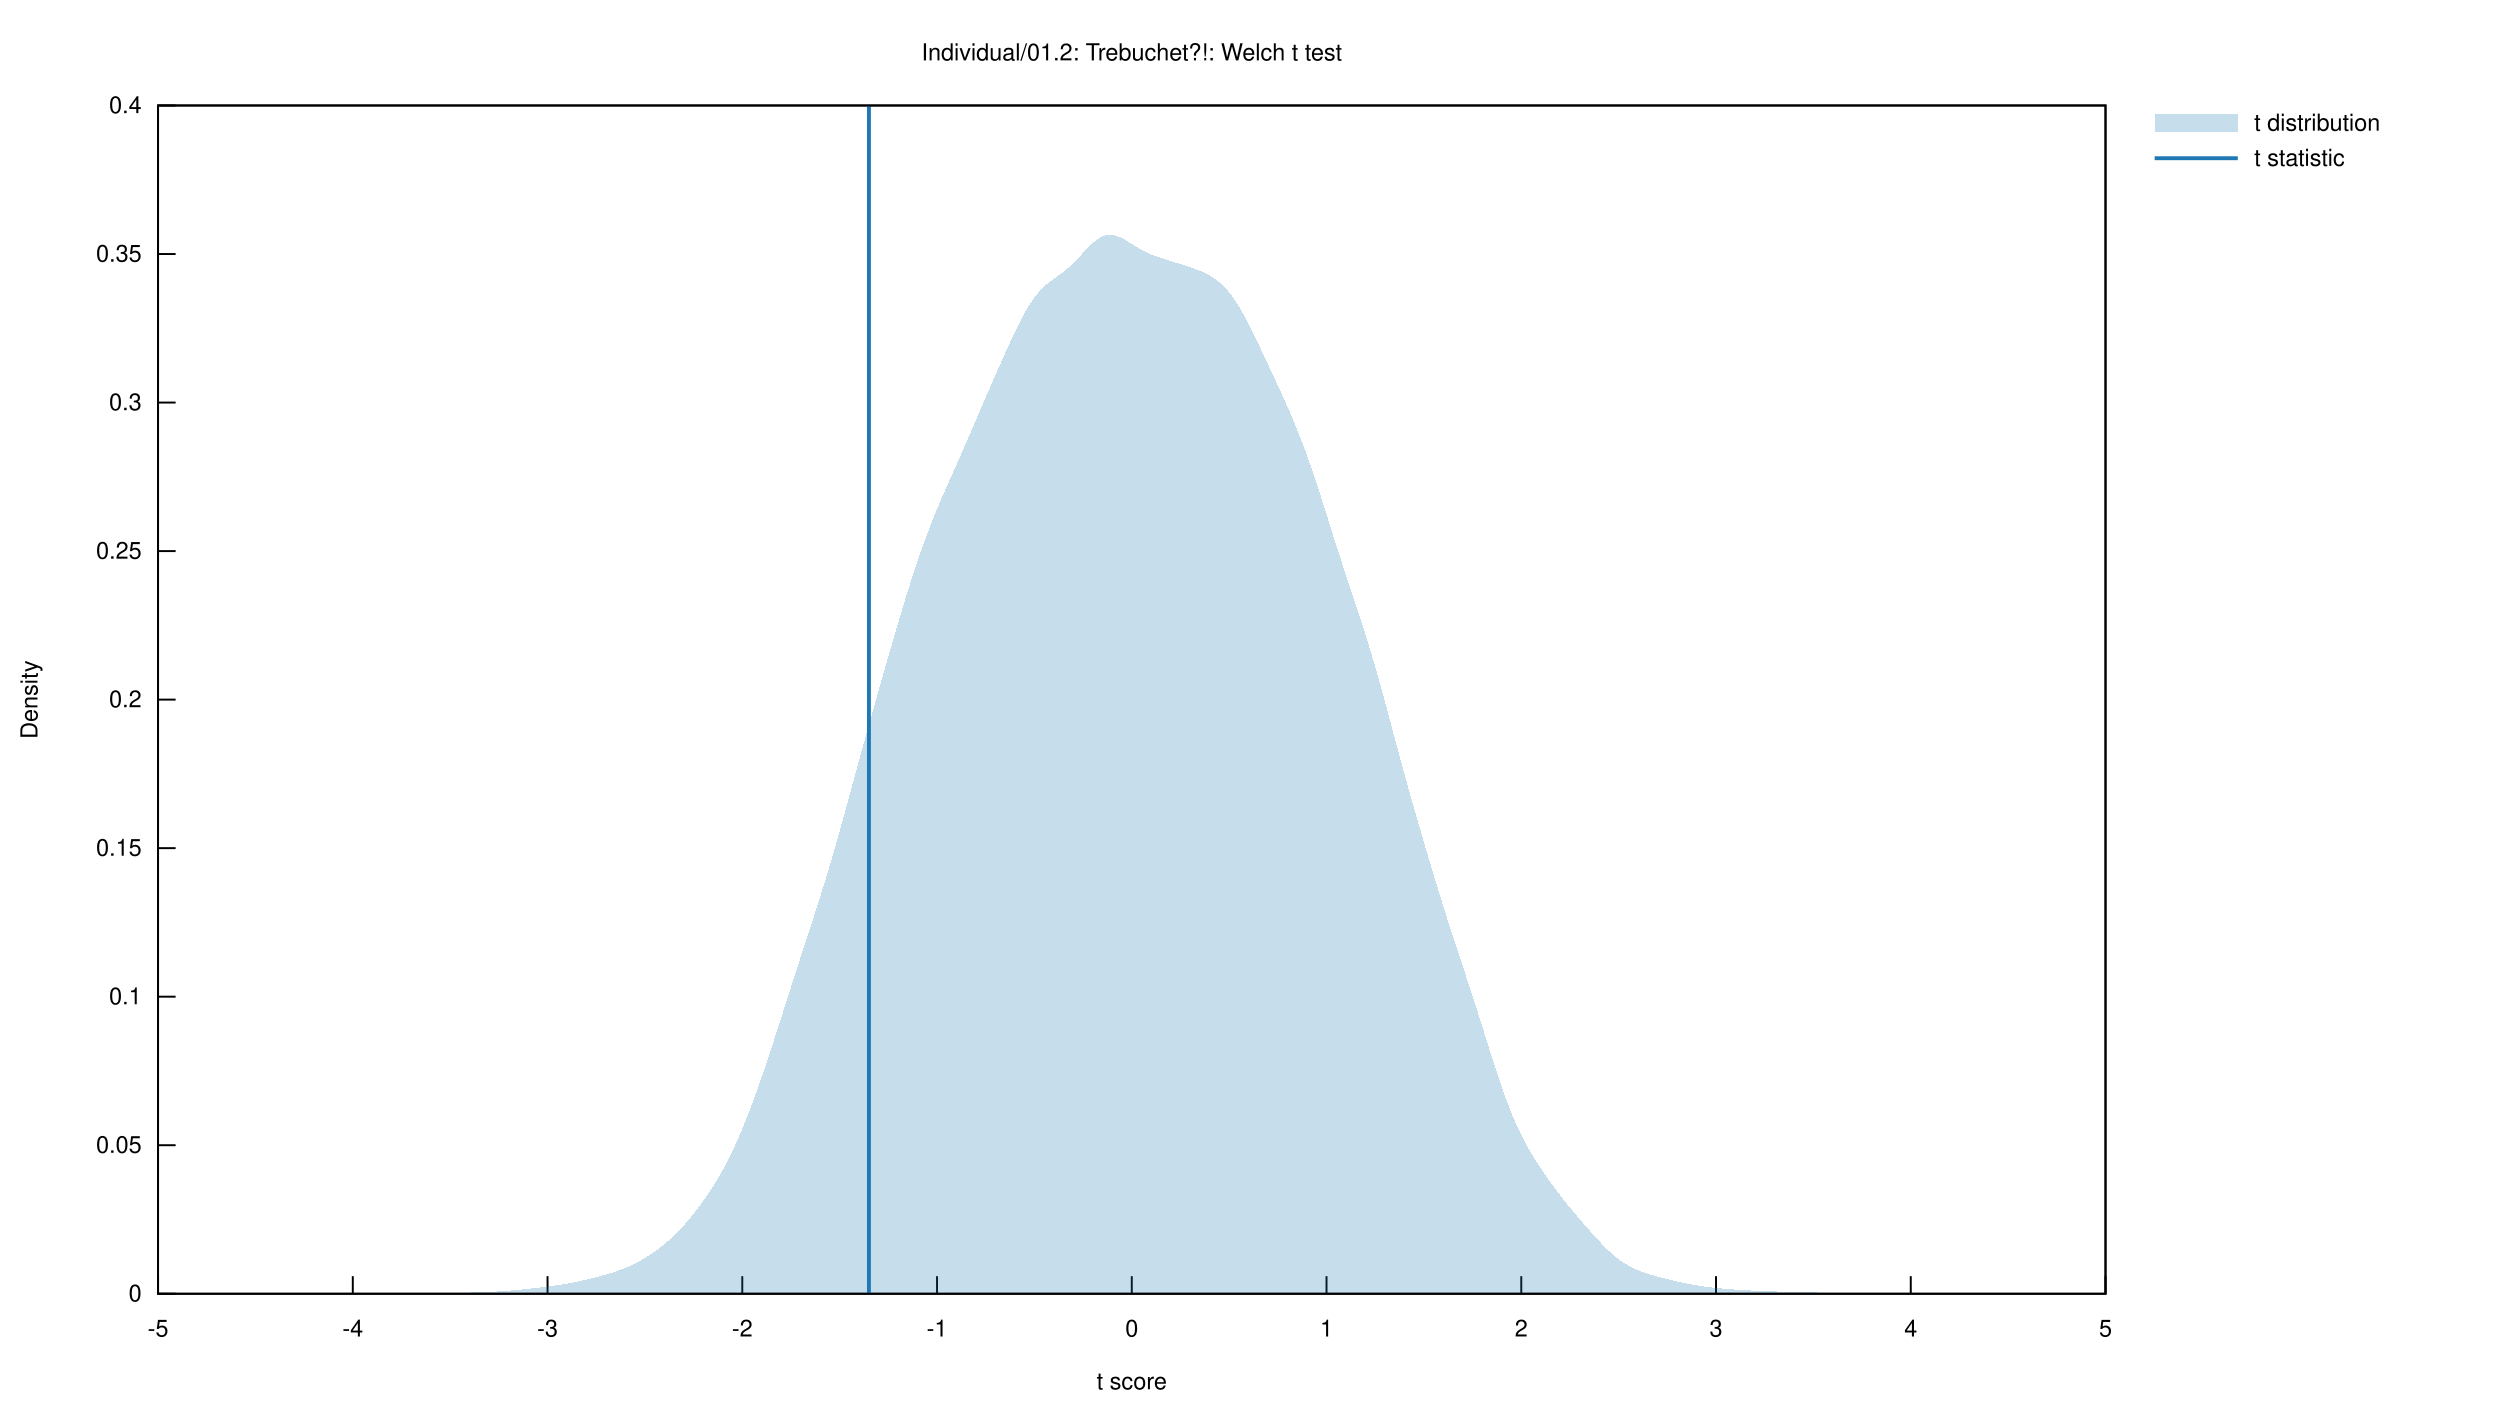
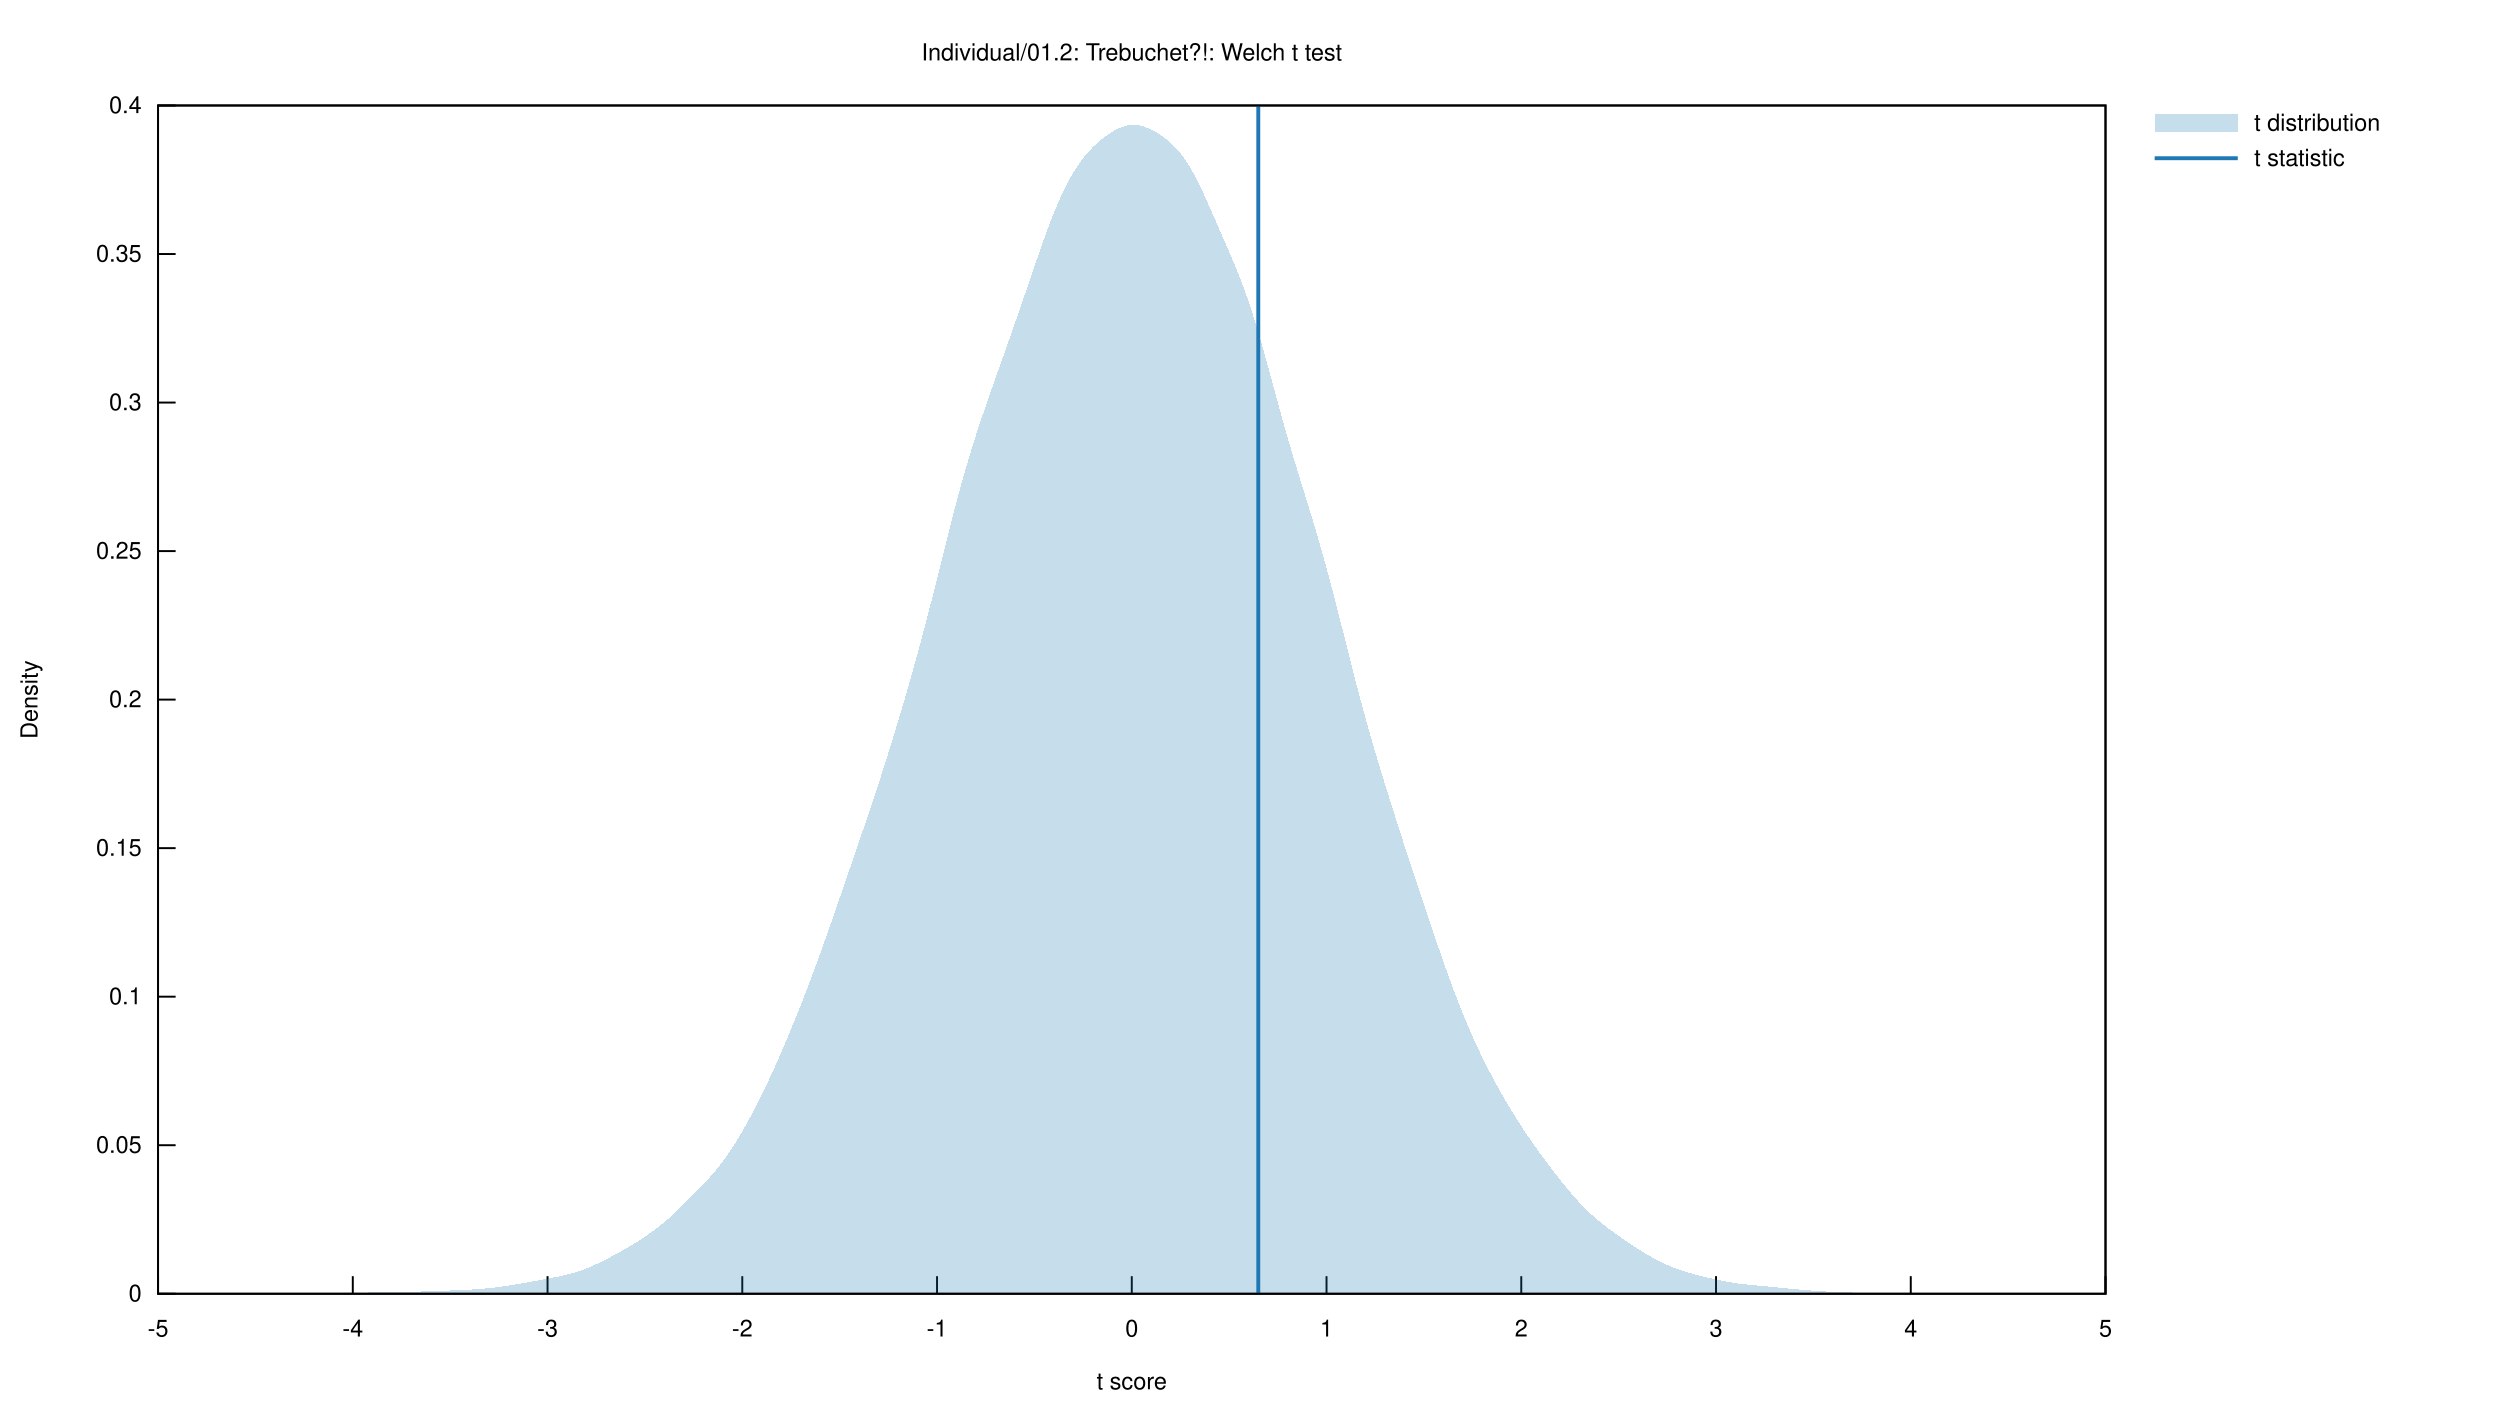
<svg xmlns="http://www.w3.org/2000/svg" xmlns:xlink="http://www.w3.org/1999/xlink" viewBox="0 0 1280 720">
  <g id="gnuplot_canvas">
    <rect x="0" y="0" width="1280" height="720" fill="none" />
    <defs>
      <circle id="gpDot" r="0.5" stroke-width="0.5" stroke="currentColor" />
      <path id="gpPt0" stroke-width="0.222" stroke="currentColor" d="M-1,0 h2 M0,-1 v2" />
      <path id="gpPt1" stroke-width="0.222" stroke="currentColor" d="M-1,-1 L1,1 M1,-1 L-1,1" />
      <path id="gpPt2" stroke-width="0.222" stroke="currentColor" d="M-1,0 L1,0 M0,-1 L0,1 M-1,-1 L1,1 M-1,1 L1,-1" />
      <rect id="gpPt3" stroke-width="0.222" stroke="currentColor" x="-1" y="-1" width="2" height="2" />
      <rect id="gpPt4" stroke-width="0.222" stroke="currentColor" fill="currentColor" x="-1" y="-1" width="2" height="2" />
      <circle id="gpPt5" stroke-width="0.222" stroke="currentColor" cx="0" cy="0" r="1" />
      <use xlink:href="#gpPt5" id="gpPt6" fill="currentColor" stroke="none" />
      <path id="gpPt7" stroke-width="0.222" stroke="currentColor" d="M0,-1.33 L-1.33,0.67 L1.33,0.67 z" />
      <use xlink:href="#gpPt7" id="gpPt8" fill="currentColor" stroke="none" />
      <use xlink:href="#gpPt7" id="gpPt9" stroke="currentColor" transform="rotate(180)" />
      <use xlink:href="#gpPt9" id="gpPt10" fill="currentColor" stroke="none" />
      <use xlink:href="#gpPt3" id="gpPt11" stroke="currentColor" transform="rotate(45)" />
      <use xlink:href="#gpPt11" id="gpPt12" fill="currentColor" stroke="none" />
      <path id="gpPt13" stroke-width="0.222" stroke="currentColor" d="M0,1.330 L1.265,0.411 L0.782,-1.067 L-0.782,-1.076 L-1.265,0.411 z" />
      <use xlink:href="#gpPt13" id="gpPt14" fill="currentColor" stroke="none" />
      <filter id="textbox" filterUnits="objectBoundingBox" x="0" y="0" height="1" width="1">
        <feFlood flood-color="white" flood-opacity="1" result="bgnd" />
        <feComposite in="SourceGraphic" in2="bgnd" operator="atop" />
      </filter>
      <filter id="greybox" filterUnits="objectBoundingBox" x="0" y="0" height="1" width="1">
        <feFlood flood-color="lightgrey" flood-opacity="1" result="grey" />
        <feComposite in="SourceGraphic" in2="grey" operator="atop" />
      </filter>
    </defs>
    <g fill="none" color="white" stroke="currentColor" stroke-width="1.00" stroke-linecap="butt" stroke-linejoin="miter">
</g>
    <g fill="none" color="black" stroke="currentColor" stroke-width="1.00" stroke-linecap="butt" stroke-linejoin="miter">
      <path stroke="black" d="M80.92,662.40 L89.92,662.40  " />
      <g transform="translate(72.53,666.30)" stroke="none" fill="black" font-family="Helvetica" font-size="12.00" text-anchor="end">
        <text>
          <tspan font-family="Helvetica"> 0</tspan>
        </text>
      </g>
    </g>
    <g fill="none" color="black" stroke="currentColor" stroke-width="1.00" stroke-linecap="butt" stroke-linejoin="miter">
      <path stroke="black" d="M80.92,586.35 L89.92,586.35  " />
      <g transform="translate(72.53,590.25)" stroke="none" fill="black" font-family="Helvetica" font-size="12.00" text-anchor="end">
        <text>
          <tspan font-family="Helvetica"> 0.05</tspan>
        </text>
      </g>
    </g>
    <g fill="none" color="black" stroke="currentColor" stroke-width="1.00" stroke-linecap="butt" stroke-linejoin="miter">
      <path stroke="black" d="M80.92,510.30 L89.92,510.30  " />
      <g transform="translate(72.53,514.20)" stroke="none" fill="black" font-family="Helvetica" font-size="12.00" text-anchor="end">
        <text>
          <tspan font-family="Helvetica"> 0.1</tspan>
        </text>
      </g>
    </g>
    <g fill="none" color="black" stroke="currentColor" stroke-width="1.00" stroke-linecap="butt" stroke-linejoin="miter">
      <path stroke="black" d="M80.92,434.25 L89.92,434.25  " />
      <g transform="translate(72.53,438.15)" stroke="none" fill="black" font-family="Helvetica" font-size="12.00" text-anchor="end">
        <text>
          <tspan font-family="Helvetica"> 0.15</tspan>
        </text>
      </g>
    </g>
    <g fill="none" color="black" stroke="currentColor" stroke-width="1.00" stroke-linecap="butt" stroke-linejoin="miter">
      <path stroke="black" d="M80.92,358.20 L89.92,358.20  " />
      <g transform="translate(72.53,362.10)" stroke="none" fill="black" font-family="Helvetica" font-size="12.00" text-anchor="end">
        <text>
          <tspan font-family="Helvetica"> 0.2</tspan>
        </text>
      </g>
    </g>
    <g fill="none" color="black" stroke="currentColor" stroke-width="1.00" stroke-linecap="butt" stroke-linejoin="miter">
      <path stroke="black" d="M80.92,282.16 L89.92,282.16  " />
      <g transform="translate(72.53,286.06)" stroke="none" fill="black" font-family="Helvetica" font-size="12.00" text-anchor="end">
        <text>
          <tspan font-family="Helvetica"> 0.25</tspan>
        </text>
      </g>
    </g>
    <g fill="none" color="black" stroke="currentColor" stroke-width="1.00" stroke-linecap="butt" stroke-linejoin="miter">
      <path stroke="black" d="M80.92,206.11 L89.92,206.11  " />
      <g transform="translate(72.53,210.01)" stroke="none" fill="black" font-family="Helvetica" font-size="12.00" text-anchor="end">
        <text>
          <tspan font-family="Helvetica"> 0.3</tspan>
        </text>
      </g>
    </g>
    <g fill="none" color="black" stroke="currentColor" stroke-width="1.00" stroke-linecap="butt" stroke-linejoin="miter">
      <path stroke="black" d="M80.92,130.06 L89.92,130.06  " />
      <g transform="translate(72.53,133.96)" stroke="none" fill="black" font-family="Helvetica" font-size="12.00" text-anchor="end">
        <text>
          <tspan font-family="Helvetica"> 0.35</tspan>
        </text>
      </g>
    </g>
    <g fill="none" color="black" stroke="currentColor" stroke-width="1.00" stroke-linecap="butt" stroke-linejoin="miter">
      <path stroke="black" d="M80.92,54.01 L89.92,54.01  " />
      <g transform="translate(72.53,57.91)" stroke="none" fill="black" font-family="Helvetica" font-size="12.00" text-anchor="end">
        <text>
          <tspan font-family="Helvetica"> 0.4</tspan>
        </text>
      </g>
    </g>
    <g fill="none" color="black" stroke="currentColor" stroke-width="1.00" stroke-linecap="butt" stroke-linejoin="miter">
      <path stroke="black" d="M80.92,662.40 L80.92,653.40  " />
      <g transform="translate(80.92,684.30)" stroke="none" fill="black" font-family="Helvetica" font-size="12.00" text-anchor="middle">
        <text>
          <tspan font-family="Helvetica">-5</tspan>
        </text>
      </g>
    </g>
    <g fill="none" color="black" stroke="currentColor" stroke-width="1.00" stroke-linecap="butt" stroke-linejoin="miter">
      <path stroke="black" d="M180.63,662.40 L180.63,653.40  " />
      <g transform="translate(180.63,684.30)" stroke="none" fill="black" font-family="Helvetica" font-size="12.00" text-anchor="middle">
        <text>
          <tspan font-family="Helvetica">-4</tspan>
        </text>
      </g>
    </g>
    <g fill="none" color="black" stroke="currentColor" stroke-width="1.00" stroke-linecap="butt" stroke-linejoin="miter">
      <path stroke="black" d="M280.34,662.40 L280.34,653.40  " />
      <g transform="translate(280.34,684.30)" stroke="none" fill="black" font-family="Helvetica" font-size="12.00" text-anchor="middle">
        <text>
          <tspan font-family="Helvetica">-3</tspan>
        </text>
      </g>
    </g>
    <g fill="none" color="black" stroke="currentColor" stroke-width="1.00" stroke-linecap="butt" stroke-linejoin="miter">
      <path stroke="black" d="M380.05,662.40 L380.05,653.40  " />
      <g transform="translate(380.05,684.30)" stroke="none" fill="black" font-family="Helvetica" font-size="12.00" text-anchor="middle">
        <text>
          <tspan font-family="Helvetica">-2</tspan>
        </text>
      </g>
    </g>
    <g fill="none" color="black" stroke="currentColor" stroke-width="1.00" stroke-linecap="butt" stroke-linejoin="miter">
      <path stroke="black" d="M479.76,662.40 L479.76,653.40  " />
      <g transform="translate(479.76,684.30)" stroke="none" fill="black" font-family="Helvetica" font-size="12.00" text-anchor="middle">
        <text>
          <tspan font-family="Helvetica">-1</tspan>
        </text>
      </g>
    </g>
    <g fill="none" color="black" stroke="currentColor" stroke-width="1.00" stroke-linecap="butt" stroke-linejoin="miter">
      <path stroke="black" d="M579.47,662.40 L579.47,653.40  " />
      <g transform="translate(579.47,684.30)" stroke="none" fill="black" font-family="Helvetica" font-size="12.00" text-anchor="middle">
        <text>
          <tspan font-family="Helvetica"> 0</tspan>
        </text>
      </g>
    </g>
    <g fill="none" color="black" stroke="currentColor" stroke-width="1.00" stroke-linecap="butt" stroke-linejoin="miter">
      <path stroke="black" d="M679.18,662.40 L679.18,653.40  " />
      <g transform="translate(679.18,684.30)" stroke="none" fill="black" font-family="Helvetica" font-size="12.00" text-anchor="middle">
        <text>
          <tspan font-family="Helvetica"> 1</tspan>
        </text>
      </g>
    </g>
    <g fill="none" color="black" stroke="currentColor" stroke-width="1.00" stroke-linecap="butt" stroke-linejoin="miter">
      <path stroke="black" d="M778.89,662.40 L778.89,653.40  " />
      <g transform="translate(778.89,684.30)" stroke="none" fill="black" font-family="Helvetica" font-size="12.00" text-anchor="middle">
        <text>
          <tspan font-family="Helvetica"> 2</tspan>
        </text>
      </g>
    </g>
    <g fill="none" color="black" stroke="currentColor" stroke-width="1.00" stroke-linecap="butt" stroke-linejoin="miter">
      <path stroke="black" d="M878.60,662.40 L878.60,653.40  " />
      <g transform="translate(878.60,684.30)" stroke="none" fill="black" font-family="Helvetica" font-size="12.00" text-anchor="middle">
        <text>
          <tspan font-family="Helvetica"> 3</tspan>
        </text>
      </g>
    </g>
    <g fill="none" color="black" stroke="currentColor" stroke-width="1.00" stroke-linecap="butt" stroke-linejoin="miter">
      <path stroke="black" d="M978.31,662.40 L978.31,653.40  " />
      <g transform="translate(978.31,684.30)" stroke="none" fill="black" font-family="Helvetica" font-size="12.00" text-anchor="middle">
        <text>
          <tspan font-family="Helvetica"> 4</tspan>
        </text>
      </g>
    </g>
    <g fill="none" color="black" stroke="currentColor" stroke-width="1.00" stroke-linecap="butt" stroke-linejoin="miter">
      <path stroke="black" d="M1078.02,662.40 L1078.02,653.40  " />
      <g transform="translate(1078.02,684.30)" stroke="none" fill="black" font-family="Helvetica" font-size="12.00" text-anchor="middle">
        <text>
          <tspan font-family="Helvetica"> 5</tspan>
        </text>
      </g>
    </g>
    <g fill="none" color="black" stroke="currentColor" stroke-width="1.00" stroke-linecap="butt" stroke-linejoin="miter">
</g>
    <g fill="none" color="black" stroke="currentColor" stroke-width="1.00" stroke-linecap="butt" stroke-linejoin="miter">
      <path stroke="black" d="M80.92,54.01 L80.92,662.40 L1078.02,662.40 L1078.02,54.01 L80.92,54.01 Z  " />
    </g>
    <g fill="none" color="black" stroke="currentColor" stroke-width="1.00" stroke-linecap="butt" stroke-linejoin="miter">
      <g transform="translate(19.18,358.21) rotate(270)" stroke="none" fill="black" font-family="Helvetica" font-size="12.00" text-anchor="middle">
        <text>
          <tspan font-family="Helvetica">Density</tspan>
        </text>
      </g>
    </g>
    <g fill="none" color="black" stroke="currentColor" stroke-width="1.00" stroke-linecap="butt" stroke-linejoin="miter">
      <g transform="translate(579.47,711.30)" stroke="none" fill="black" font-family="Helvetica" font-size="12.00" text-anchor="middle">
        <text>
          <tspan font-family="Helvetica">t score</tspan>
        </text>
      </g>
    </g>
    <g fill="none" color="black" stroke="currentColor" stroke-width="1.00" stroke-linecap="butt" stroke-linejoin="miter">
</g>
    <g id="gnuplot_plot_1">
      <g fill="none" color="black" stroke="currentColor" stroke-width="1.00" stroke-linecap="butt" stroke-linejoin="miter">
        <g transform="translate(1154.14,66.91)" stroke="none" fill="black" font-family="Helvetica" font-size="12.00" text-anchor="start">
          <text>
            <tspan font-family="Helvetica">t distribution</tspan>
          </text>
        </g>
      </g>
      <g fill="none" color="black" stroke="currentColor" stroke-width="1.00" stroke-linecap="butt" stroke-linejoin="miter">
        <g stroke="none" shape-rendering="crispEdges">
          <polygon fill="rgb( 31, 120, 180)" fill-opacity="0.25" points="1103.19,67.51 1145.75,67.51 1145.75,58.51 1103.19,58.51 " />
-           <polygon fill="rgb( 31, 120, 180)" fill-opacity="0.25" points="91.97,662.40 93.87,662.40 95.77,662.39 97.66,662.39 99.56,662.38 101.46,662.38 103.35,662.36 105.25,662.35 107.15,662.33 109.04,662.31 110.94,662.29 112.84,662.27 114.74,662.24 116.63,662.22 118.53,662.20 120.43,662.18 122.32,662.17 124.22,662.17 126.12,662.18 128.01,662.19 129.91,662.21 131.81,662.23 133.71,662.25 135.60,662.28 137.50,662.30 139.40,662.32 141.29,662.34 143.19,662.36 145.09,662.37 146.98,662.38 148.88,662.38 150.78,662.39 152.67,662.39 154.57,662.39 156.47,662.39 158.37,662.39 160.26,662.38 162.16,662.37 164.06,662.36 165.95,662.35 167.85,662.33 169.75,662.31 171.64,662.30 173.54,662.28 175.44,662.26 177.34,662.24 179.23,662.22 181.13,662.20 183.03,662.19 184.92,662.19 186.82,662.18 188.72,662.18 190.61,662.17 192.51,662.17 194.41,662.17 196.31,662.17 198.20,662.17 200.10,662.16 202.00,662.16 203.89,662.16 205.79,662.16 207.69,662.16 209.58,662.16 211.48,662.17 213.38,662.16 215.28,662.16 217.17,662.15 219.07,662.13 220.97,662.11 222.86,662.08 224.76,662.05 226.66,662.01 228.55,661.97 230.45,661.93 232.35,661.90 234.25,661.86 236.14,661.83 238.04,661.80 239.94,661.78 241.83,661.74 243.73,661.70 245.63,661.65 247.52,661.59 249.42,661.52 251.32,661.43 253.22,661.34 255.11,661.22 257.01,661.10 258.91,660.96 260.80,660.82 262.70,660.66 264.60,660.49 266.49,660.31 268.39,660.11 270.29,659.91 272.19,659.70 274.08,659.48 275.98,659.25 277.88,659.02 279.77,658.78 281.67,658.52 283.57,658.26 285.46,657.99 287.36,657.69 289.26,657.38 291.16,657.05 293.05,656.70 294.95,656.32 296.85,655.92 298.74,655.50 300.64,655.06 302.54,654.60 304.43,654.12 306.33,653.62 308.23,653.11 310.13,652.58 312.02,652.02 313.92,651.43 315.82,650.80 317.71,650.12 319.61,649.40 321.51,648.61 323.40,647.75 325.30,646.83 327.20,645.83 329.09,644.76 330.99,643.61 332.89,642.39 334.79,641.10 336.68,639.73 338.58,638.27 340.48,636.73 342.37,635.10 344.27,633.37 346.17,631.54 348.06,629.59 349.96,627.54 351.86,625.38 353.76,623.11 355.65,620.73 357.55,618.26 359.45,615.68 361.34,613.00 363.24,610.21 365.14,607.29 367.03,604.22 368.93,600.99 370.83,597.58 372.73,593.96 374.62,590.13 376.52,586.07 378.42,581.79 380.31,577.28 382.21,572.57 384.11,567.66 386.00,562.56 387.90,557.30 389.80,551.90 391.70,546.36 393.59,540.71 395.49,534.95 397.39,529.12 399.28,523.22 401.18,517.28 403.08,511.33 404.97,505.38 406.87,499.45 408.77,493.56 410.67,487.71 412.56,481.88 414.46,476.07 416.36,470.25 418.25,464.37 420.15,458.41 422.05,452.32 423.94,446.09 425.84,439.70 427.74,433.15 429.64,426.46 431.53,419.64 433.43,412.74 435.33,405.79 437.22,398.82 439.12,391.88 441.02,384.98 442.91,378.13 444.81,371.34 446.71,364.60 448.61,357.91 450.50,351.24 452.40,344.60 454.30,337.98 456.19,331.40 458.09,324.86 459.99,318.41 461.88,312.05 463.78,305.83 465.68,299.77 467.58,293.88 469.47,288.17 471.37,282.66 473.27,277.36 475.16,272.25 477.06,267.33 478.96,262.60 480.85,258.03 482.75,253.59 484.65,249.26 486.55,244.99 488.44,240.75 490.34,236.50 492.24,232.21 494.13,227.88 496.03,223.51 497.93,219.09 499.82,214.66 501.72,210.24 503.62,205.83 505.51,201.46 507.41,197.12 509.31,192.81 511.21,188.54 513.10,184.28 515.00,180.06 516.90,175.88 518.79,171.78 520.69,167.80 522.59,163.99 524.48,160.41 526.38,157.12 528.28,154.15 530.18,151.53 532.07,149.25 533.97,147.28 535.87,145.58 537.76,144.07 539.66,142.69 541.56,141.34 543.45,139.96 545.35,138.49 547.25,136.87 549.15,135.10 551.04,133.19 552.94,131.18 554.84,129.12 556.73,127.11 558.63,125.21 560.53,123.53 562.42,122.13 564.32,121.09 566.22,120.43 568.12,120.18 570.01,120.32 571.91,120.81 573.81,121.59 575.70,122.58 577.60,123.72 579.50,124.91 581.39,126.11 583.29,127.24 585.19,128.29 587.09,129.24 588.98,130.08 590.88,130.82 592.78,131.50 594.67,132.14 596.57,132.74 598.47,133.34 600.36,133.94 602.26,134.54 604.16,135.14 606.06,135.75 607.95,136.37 609.85,137.00 611.75,137.66 613.64,138.37 615.54,139.15 617.44,140.02 619.33,141.02 621.23,142.18 623.13,143.54 625.03,145.11 626.92,146.95 628.82,149.06 630.72,151.48 632.61,154.19 634.51,157.20 636.41,160.48 638.30,163.99 640.20,167.69 642.10,171.54 644.00,175.47 645.89,179.47 647.79,183.49 649.69,187.53 651.58,191.58 653.48,195.66 655.38,199.78 657.27,203.97 659.17,208.24 661.07,212.62 662.97,217.14 664.86,221.83 666.76,226.70 668.66,231.78 670.55,237.07 672.45,242.57 674.35,248.26 676.24,254.11 678.14,260.07 680.04,266.09 681.93,272.12 683.83,278.11 685.73,284.04 687.63,289.88 689.52,295.64 691.42,301.35 693.32,307.03 695.21,312.74 697.11,318.54 699.01,324.48 700.90,330.59 702.80,336.91 704.70,343.44 706.60,350.17 708.49,357.06 710.39,364.07 712.29,371.15 714.18,378.24 716.08,385.29 717.98,392.27 719.87,399.16 721.77,405.95 723.67,412.64 725.57,419.24 727.46,425.77 729.36,432.24 731.26,438.65 733.15,445.00 735.05,451.29 736.95,457.49 738.84,463.61 740.74,469.62 742.64,475.54 744.54,481.37 746.43,487.14 748.33,492.88 750.23,498.61 752.12,504.37 754.02,510.20 755.92,516.09 757.81,522.06 759.71,528.09 761.61,534.13 763.51,540.14 765.40,546.06 767.30,551.83 769.20,557.39 771.09,562.68 772.99,567.67 774.89,572.34 776.78,576.67 778.68,580.68 780.58,584.39 782.48,587.85 784.37,591.10 786.27,594.17 788.17,597.11 790.06,599.94 791.96,602.68 793.86,605.35 795.75,607.95 797.65,610.49 799.55,612.96 801.45,615.36 803.34,617.70 805.24,619.99 807.14,622.24 809.03,624.46 810.93,626.65 812.83,628.82 814.72,630.96 816.62,633.08 818.52,635.14 820.42,637.15 822.31,639.07 824.21,640.88 826.11,642.58 828.00,644.14 829.90,645.56 831.80,646.83 833.69,647.97 835.59,648.98 837.49,649.86 839.39,650.65 841.28,651.36 843.18,652.00 845.08,652.59 846.97,653.14 848.87,653.67 850.77,654.17 852.66,654.66 854.56,655.13 856.46,655.59 858.35,656.04 860.25,656.46 862.15,656.87 864.05,657.26 865.94,657.62 867.84,657.96 869.74,658.27 871.63,658.56 873.53,658.83 875.43,659.07 877.32,659.29 879.22,659.49 881.12,659.68 883.02,659.84 884.91,660.00 886.81,660.14 888.71,660.28 890.60,660.40 892.50,660.52 894.40,660.63 896.29,660.73 898.19,660.83 900.09,660.91 901.99,660.99 903.88,661.07 905.78,661.13 907.68,661.19 909.57,661.24 911.47,661.29 913.37,661.33 915.26,661.38 917.16,661.42 919.06,661.47 920.96,661.52 922.85,661.56 924.75,661.61 926.65,661.66 928.54,661.71 930.44,661.76 932.34,661.81 934.23,661.86 936.13,661.91 938.03,661.95 939.93,662.00 941.82,662.04 943.72,662.08 945.62,662.11 947.51,662.13 949.41,662.15 951.31,662.16 953.20,662.17 955.10,662.18 957.00,662.18 958.90,662.19 960.79,662.19 962.69,662.19 964.59,662.19 966.48,662.20 968.38,662.21 970.28,662.22 972.17,662.23 974.07,662.25 975.97,662.27 977.87,662.29 979.76,662.31 981.66,662.32 983.56,662.34 985.45,662.35 987.35,662.36 989.25,662.36 991.14,662.36 993.04,662.36 994.94,662.36 996.84,662.36 998.73,662.35 1000.63,662.35 1002.53,662.35 1004.42,662.34 1006.32,662.34 1008.22,662.34 1010.11,662.35 1012.01,662.35 1013.91,662.35 1015.81,662.36 1017.70,662.37 1019.60,662.37 1021.50,662.38 1023.39,662.38 1025.29,662.39 1027.19,662.39 1029.08,662.39 1030.98,662.40 1032.88,662.40 1034.77,662.40 1036.67,662.40 1038.57,662.40 1038.57,662.40 1036.67,662.40 1034.77,662.40 1032.88,662.40 1030.98,662.40 1029.08,662.40 1027.19,662.40 1025.29,662.40 1023.39,662.40 1021.50,662.40 1019.60,662.40 1017.70,662.40 1015.81,662.40 1013.91,662.40 1012.01,662.40 1010.11,662.40 1008.22,662.40 1006.32,662.40 1004.42,662.40 1002.53,662.40 1000.63,662.40 998.73,662.40 996.84,662.40 994.94,662.40 993.04,662.40 991.14,662.40 989.25,662.40 987.35,662.40 985.45,662.40 983.56,662.40 981.66,662.40 979.76,662.40 977.87,662.40 975.97,662.40 974.07,662.40 972.17,662.40 970.28,662.40 968.38,662.40 966.48,662.40 964.59,662.40 962.69,662.40 960.79,662.40 958.90,662.40 957.00,662.40 955.10,662.40 953.20,662.40 951.31,662.40 949.41,662.40 947.51,662.40 945.62,662.40 943.72,662.40 941.82,662.40 939.93,662.40 938.03,662.40 936.13,662.40 934.23,662.40 932.34,662.40 930.44,662.40 928.54,662.40 926.65,662.40 924.75,662.40 922.85,662.40 920.96,662.40 919.06,662.40 917.16,662.40 915.26,662.40 913.37,662.40 911.47,662.40 909.57,662.40 907.68,662.40 905.78,662.40 903.88,662.40 901.99,662.40 900.09,662.40 898.19,662.40 896.29,662.40 894.40,662.40 892.50,662.40 890.60,662.40 888.71,662.40 886.81,662.40 884.91,662.40 883.02,662.40 881.12,662.40 879.22,662.40 877.32,662.40 875.43,662.40 873.53,662.40 871.63,662.40 869.74,662.40 867.84,662.40 865.94,662.40 864.05,662.40 862.15,662.40 860.25,662.40 858.35,662.40 856.46,662.40 854.56,662.40 852.66,662.40 850.77,662.40 848.87,662.40 846.97,662.40 845.08,662.40 843.18,662.40 841.28,662.40 839.39,662.40 837.49,662.40 835.59,662.40 833.69,662.40 831.80,662.40 829.90,662.40 828.00,662.40 826.11,662.40 824.21,662.40 822.31,662.40 820.42,662.40 818.52,662.40 816.62,662.40 814.72,662.40 812.83,662.40 810.93,662.40 809.03,662.40 807.14,662.40 805.24,662.40 803.34,662.40 801.45,662.40 799.55,662.40 797.65,662.40 795.75,662.40 793.86,662.40 791.96,662.40 790.06,662.40 788.17,662.40 786.27,662.40 784.37,662.40 782.48,662.40 780.58,662.40 778.68,662.40 776.78,662.40 774.89,662.40 772.99,662.40 771.09,662.40 769.20,662.40 767.30,662.40 765.40,662.40 763.51,662.40 761.61,662.40 759.71,662.40 757.81,662.40 755.92,662.40 754.02,662.40 752.12,662.40 750.23,662.40 748.33,662.40 746.43,662.40 744.54,662.40 742.64,662.40 740.74,662.40 738.84,662.40 736.95,662.40 735.05,662.40 733.15,662.40 731.26,662.40 729.36,662.40 727.46,662.40 725.57,662.40 723.67,662.40 721.77,662.40 719.87,662.40 717.98,662.40 716.08,662.40 714.18,662.40 712.29,662.40 710.39,662.40 708.49,662.40 706.60,662.40 704.70,662.40 702.80,662.40 700.90,662.40 699.01,662.40 697.11,662.40 695.21,662.40 693.32,662.40 691.42,662.40 689.52,662.40 687.63,662.40 685.73,662.40 683.83,662.40 681.93,662.40 680.04,662.40 678.14,662.40 676.24,662.40 674.35,662.40 672.45,662.40 670.55,662.40 668.66,662.40 666.76,662.40 664.86,662.40 662.97,662.40 661.07,662.40 659.17,662.40 657.27,662.40 655.38,662.40 653.48,662.40 651.58,662.40 649.69,662.40 647.79,662.40 645.89,662.40 644.00,662.40 642.10,662.40 640.20,662.40 638.30,662.40 636.41,662.40 634.51,662.40 632.61,662.40 630.72,662.40 628.82,662.40 626.92,662.40 625.03,662.40 623.13,662.40 621.23,662.40 619.33,662.40 617.44,662.40 615.54,662.40 613.64,662.40 611.75,662.40 609.85,662.40 607.95,662.40 606.06,662.40 604.16,662.40 602.26,662.40 600.36,662.40 598.47,662.40 596.57,662.40 594.67,662.40 592.78,662.40 590.88,662.40 588.98,662.40 587.09,662.40 585.19,662.40 583.29,662.40 581.39,662.40 579.50,662.40 577.60,662.40 575.70,662.40 573.81,662.40 571.91,662.40 570.01,662.40 568.12,662.40 566.22,662.40 564.32,662.40 562.42,662.40 560.53,662.40 558.63,662.40 556.73,662.40 554.84,662.40 552.94,662.40 551.04,662.40 549.15,662.40 547.25,662.40 545.35,662.40 543.45,662.40 541.56,662.40 539.66,662.40 537.76,662.40 535.87,662.40 533.97,662.40 532.07,662.40 530.18,662.40 528.28,662.40 526.38,662.40 524.48,662.40 522.59,662.40 520.69,662.40 518.79,662.40 516.90,662.40 515.00,662.40 513.10,662.40 511.21,662.40 509.31,662.40 507.41,662.40 505.51,662.40 503.62,662.40 501.72,662.40 499.82,662.40 497.93,662.40 496.03,662.40 494.13,662.40 492.24,662.40 490.34,662.40 488.44,662.40 486.55,662.40 484.65,662.40 482.75,662.40 480.85,662.40 478.96,662.40 477.06,662.40 475.16,662.40 473.27,662.40 471.37,662.40 469.47,662.40 467.58,662.40 465.68,662.40 463.78,662.40 461.88,662.40 459.99,662.40 458.09,662.40 456.19,662.40 454.30,662.40 452.40,662.40 450.50,662.40 448.61,662.40 446.71,662.40 444.81,662.40 442.91,662.40 441.02,662.40 439.12,662.40 437.22,662.40 435.33,662.40 433.43,662.40 431.53,662.40 429.64,662.40 427.74,662.40 425.84,662.40 423.94,662.40 422.05,662.40 420.15,662.40 418.25,662.40 416.36,662.40 414.46,662.40 412.56,662.40 410.67,662.40 408.77,662.40 406.87,662.40 404.97,662.40 403.08,662.40 401.18,662.40 399.28,662.40 397.39,662.40 395.49,662.40 393.59,662.40 391.70,662.40 389.80,662.40 387.90,662.40 386.00,662.40 384.11,662.40 382.21,662.40 380.31,662.40 378.42,662.40 376.52,662.40 374.62,662.40 372.73,662.40 370.83,662.40 368.93,662.40 367.03,662.40 365.14,662.40 363.24,662.40 361.34,662.40 359.45,662.40 357.55,662.40 355.65,662.40 353.76,662.40 351.86,662.40 349.96,662.40 348.06,662.40 346.17,662.40 344.27,662.40 342.37,662.40 340.48,662.40 338.58,662.40 336.68,662.40 334.79,662.40 332.89,662.40 330.99,662.40 329.09,662.40 327.20,662.40 325.30,662.40 323.40,662.40 321.51,662.40 319.61,662.40 317.71,662.40 315.82,662.40 313.92,662.40 312.02,662.40 310.13,662.40 308.23,662.40 306.33,662.40 304.43,662.40 302.54,662.40 300.64,662.40 298.74,662.40 296.85,662.40 294.95,662.40 293.05,662.40 291.16,662.40 289.26,662.40 287.36,662.40 285.46,662.40 283.57,662.40 281.67,662.40 279.77,662.40 277.88,662.40 275.98,662.40 274.08,662.40 272.19,662.40 270.29,662.40 268.39,662.40 266.49,662.40 264.60,662.40 262.70,662.40 260.80,662.40 258.91,662.40 257.01,662.40 255.11,662.40 253.22,662.40 251.32,662.40 249.42,662.40 247.52,662.40 245.63,662.40 243.73,662.40 241.83,662.40 239.94,662.40 238.04,662.40 236.14,662.40 234.25,662.40 232.35,662.40 230.45,662.40 228.55,662.40 226.66,662.40 224.76,662.40 222.86,662.40 220.97,662.40 219.07,662.40 217.17,662.40 215.28,662.40 213.38,662.40 211.48,662.40 209.58,662.40 207.69,662.40 205.79,662.40 203.89,662.40 202.00,662.40 200.10,662.40 198.20,662.40 196.31,662.40 194.41,662.40 192.51,662.40 190.61,662.40 188.72,662.40 186.82,662.40 184.92,662.40 183.03,662.40 181.13,662.40 179.23,662.40 177.34,662.40 175.44,662.40 173.54,662.40 171.64,662.40 169.75,662.40 167.85,662.40 165.95,662.40 164.06,662.40 162.16,662.40 160.26,662.40 158.37,662.40 156.47,662.40 154.57,662.40 152.67,662.40 150.78,662.40 148.88,662.40 146.98,662.40 145.09,662.40 143.19,662.40 141.29,662.40 139.40,662.40 137.50,662.40 135.60,662.40 133.71,662.40 131.81,662.40 129.91,662.40 128.01,662.40 126.12,662.40 124.22,662.40 122.32,662.40 120.43,662.40 118.53,662.40 116.63,662.40 114.74,662.40 112.84,662.40 110.94,662.40 109.04,662.40 107.15,662.40 105.25,662.40 103.35,662.40 101.46,662.40 99.56,662.40 97.66,662.40 95.77,662.40 93.87,662.40 91.97,662.40 " />
+           <polygon fill="rgb( 31, 120, 180)" fill-opacity="0.25" points="131.20,662.40 133.01,662.40 134.81,662.40 136.62,662.39 138.43,662.39 140.24,662.39 142.04,662.38 143.85,662.37 145.66,662.36 147.47,662.34 149.27,662.32 151.08,662.30 152.89,662.27 154.69,662.23 156.50,662.20 158.31,662.16 160.12,662.12 161.92,662.08 163.73,662.05 165.54,662.01 167.35,661.99 169.15,661.96 170.96,661.94 172.77,661.93 174.58,661.91 176.38,661.90 178.19,661.88 180.00,661.86 181.80,661.84 183.61,661.82 185.42,661.80 187.23,661.77 189.03,661.75 190.84,661.72 192.65,661.69 194.46,661.67 196.26,661.64 198.07,661.62 199.88,661.59 201.69,661.56 203.49,661.53 205.30,661.50 207.11,661.46 208.91,661.43 210.72,661.38 212.53,661.34 214.34,661.29 216.14,661.23 217.95,661.18 219.76,661.12 221.57,661.06 223.37,660.99 225.18,660.93 226.99,660.86 228.80,660.79 230.60,660.72 232.41,660.65 234.22,660.58 236.02,660.50 237.83,660.42 239.64,660.33 241.45,660.23 243.25,660.12 245.06,660.00 246.87,659.86 248.68,659.69 250.48,659.51 252.29,659.32 254.10,659.10 255.91,658.87 257.71,658.62 259.52,658.35 261.33,658.08 263.13,657.79 264.94,657.49 266.75,657.17 268.56,656.85 270.36,656.52 272.17,656.19 273.98,655.85 275.79,655.51 277.59,655.17 279.40,654.83 281.21,654.49 283.02,654.15 284.82,653.80 286.63,653.43 288.44,653.04 290.24,652.62 292.05,652.16 293.86,651.66 295.67,651.10 297.47,650.49 299.28,649.82 301.09,649.10 302.90,648.32 304.70,647.51 306.51,646.65 308.32,645.76 310.12,644.85 311.93,643.92 313.74,642.96 315.55,641.99 317.35,641.01 319.16,640.00 320.97,638.96 322.78,637.90 324.58,636.81 326.39,635.68 328.20,634.51 330.01,633.31 331.81,632.07 333.62,630.78 335.43,629.45 337.23,628.06 339.04,626.62 340.85,625.11 342.66,623.54 344.46,621.91 346.27,620.23 348.08,618.50 349.89,616.73 351.69,614.94 353.50,613.13 355.31,611.30 357.12,609.45 358.92,607.58 360.73,605.68 362.54,603.73 364.34,601.72 366.15,599.61 367.96,597.40 369.77,595.07 371.57,592.61 373.38,590.01 375.19,587.28 377.00,584.41 378.80,581.41 380.61,578.30 382.42,575.08 384.23,571.76 386.03,568.35 387.84,564.84 389.65,561.23 391.45,557.54 393.26,553.75 395.07,549.86 396.88,545.88 398.68,541.80 400.49,537.64 402.30,533.39 404.11,529.07 405.91,524.69 407.72,520.24 409.53,515.72 411.34,511.13 413.14,506.47 414.95,501.72 416.76,496.90 418.56,491.99 420.37,487.00 422.18,481.93 423.99,476.81 425.79,471.64 427.60,466.44 429.41,461.22 431.22,455.98 433.02,450.74 434.83,445.49 436.64,440.23 438.45,434.96 440.25,429.67 442.06,424.36 443.87,419.03 445.67,413.66 447.48,408.24 449.29,402.77 451.10,397.23 452.90,391.61 454.71,385.91 456.52,380.11 458.33,374.22 460.13,368.23 461.94,362.15 463.75,355.96 465.56,349.68 467.36,343.30 469.17,336.80 470.98,330.18 472.78,323.44 474.59,316.57 476.40,309.57 478.21,302.47 480.01,295.27 481.82,288.03 483.63,280.77 485.44,273.57 487.24,266.45 489.05,259.48 490.86,252.70 492.66,246.13 494.47,239.80 496.28,233.71 498.09,227.84 499.89,222.17 501.70,216.68 503.51,211.33 505.32,206.08 507.12,200.91 508.93,195.77 510.74,190.66 512.55,185.55 514.35,180.44 516.16,175.33 517.97,170.19 519.77,165.04 521.58,159.85 523.39,154.63 525.20,149.38 527.00,144.11 528.81,138.82 530.62,133.55 532.43,128.34 534.23,123.21 536.04,118.22 537.85,113.40 539.66,108.81 541.46,104.45 543.27,100.37 545.08,96.56 546.88,93.03 548.69,89.78 550.50,86.79 552.31,84.06 554.11,81.56 555.92,79.28 557.73,77.21 559.54,75.31 561.34,73.58 563.15,72.00 564.96,70.55 566.77,69.22 568.57,68.02 570.38,66.94 572.19,65.99 573.99,65.20 575.80,64.58 577.61,64.15 579.42,63.93 581.22,63.92 583.03,64.13 584.84,64.54 586.65,65.13 588.45,65.89 590.26,66.79 592.07,67.80 593.88,68.94 595.68,70.18 597.49,71.56 599.30,73.08 601.10,74.79 602.91,76.71 604.72,78.88 606.53,81.32 608.33,84.04 610.14,87.06 611.95,90.36 613.76,93.91 615.56,97.68 617.37,101.61 619.18,105.67 620.99,109.78 622.79,113.93 624.60,118.07 626.41,122.20 628.21,126.34 630.02,130.51 631.83,134.77 633.64,139.16 635.44,143.75 637.25,148.59 639.06,153.71 640.87,159.14 642.67,164.88 644.48,170.90 646.29,177.17 648.10,183.63 649.90,190.21 651.71,196.85 653.52,203.50 655.32,210.08 657.13,216.56 658.94,222.91 660.75,229.12 662.55,235.20 664.36,241.17 666.17,247.04 667.98,252.88 669.78,258.72 671.59,264.61 673.40,270.60 675.20,276.73 677.01,283.02 678.82,289.50 680.63,296.16 682.43,303.00 684.24,309.99 686.05,317.10 687.86,324.27 689.66,331.45 691.47,338.61 693.28,345.67 695.09,352.62 696.89,359.42 698.70,366.06 700.51,372.53 702.31,378.85 704.12,385.02 705.93,391.07 707.74,397.02 709.54,402.88 711.35,408.68 713.16,414.42 714.97,420.11 716.77,425.76 718.58,431.36 720.39,436.92 722.20,442.45 724.00,447.94 725.81,453.40 727.62,458.84 729.42,464.24 731.23,469.62 733.04,474.97 734.85,480.28 736.65,485.54 738.46,490.73 740.27,495.85 742.08,500.88 743.88,505.79 745.69,510.59 747.50,515.24 749.31,519.75 751.11,524.12 752.92,528.33 754.73,532.39 756.53,536.32 758.34,540.11 760.15,543.78 761.96,547.34 763.76,550.80 765.57,554.16 767.38,557.45 769.19,560.65 770.99,563.78 772.80,566.83 774.61,569.81 776.42,572.72 778.22,575.55 780.03,578.32 781.84,581.02 783.64,583.66 785.45,586.24 787.26,588.77 789.07,591.26 790.87,593.71 792.68,596.12 794.49,598.51 796.30,600.86 798.10,603.18 799.91,605.46 801.72,607.70 803.53,609.88 805.33,612.01 807.14,614.06 808.95,616.03 810.75,617.92 812.56,619.72 814.37,621.43 816.18,623.06 817.98,624.61 819.79,626.09 821.60,627.52 823.41,628.90 825.21,630.24 827.02,631.55 828.83,632.83 830.64,634.09 832.44,635.34 834.25,636.56 836.06,637.75 837.86,638.93 839.67,640.07 841.48,641.19 843.29,642.27 845.09,643.32 846.90,644.32 848.71,645.28 850.52,646.20 852.32,647.06 854.13,647.87 855.94,648.63 857.74,649.33 859.55,649.99 861.36,650.61 863.17,651.18 864.97,651.72 866.78,652.22 868.59,652.71 870.40,653.17 872.20,653.62 874.01,654.06 875.82,654.48 877.63,654.88 879.43,655.27 881.24,655.65 883.05,656.00 884.85,656.33 886.66,656.64 888.47,656.92 890.28,657.18 892.08,657.41 893.89,657.62 895.70,657.81 897.51,657.99 899.31,658.16 901.12,658.32 902.93,658.48 904.74,658.64 906.54,658.81 908.35,658.98 910.16,659.16 911.96,659.34 913.77,659.52 915.58,659.70 917.39,659.88 919.19,660.06 921.00,660.23 922.81,660.39 924.62,660.54 926.42,660.69 928.23,660.82 930.04,660.95 931.85,661.07 933.65,661.18 935.46,661.28 937.27,661.37 939.07,661.46 940.88,661.53 942.69,661.60 944.50,661.66 946.30,661.71 948.11,661.76 949.92,661.81 951.73,661.85 953.53,661.89 955.34,661.93 957.15,661.97 958.96,662.00 960.76,662.03 962.57,662.06 964.38,662.09 966.18,662.11 967.99,662.13 969.80,662.15 971.61,662.16 973.41,662.18 975.22,662.19 977.03,662.20 978.84,662.21 980.64,662.22 982.45,662.23 984.26,662.23 986.07,662.23 987.87,662.23 989.68,662.23 991.49,662.23 993.29,662.23 995.10,662.23 996.91,662.24 998.72,662.24 1000.52,662.25 1002.33,662.26 1004.14,662.27 1005.95,662.28 1007.75,662.29 1009.56,662.31 1011.37,662.32 1013.18,662.34 1014.98,662.35 1016.79,662.36 1018.60,662.37 1020.40,662.38 1022.21,662.38 1024.02,662.39 1025.83,662.39 1027.63,662.40 1029.44,662.40 1031.25,662.40 1033.06,662.40 1033.06,662.40 1031.25,662.40 1029.44,662.40 1027.63,662.40 1025.83,662.40 1024.02,662.40 1022.21,662.40 1020.40,662.40 1018.60,662.40 1016.79,662.40 1014.98,662.40 1013.18,662.40 1011.37,662.40 1009.56,662.40 1007.75,662.40 1005.95,662.40 1004.14,662.40 1002.33,662.40 1000.52,662.40 998.72,662.40 996.91,662.40 995.10,662.40 993.29,662.40 991.49,662.40 989.68,662.40 987.87,662.40 986.07,662.40 984.26,662.40 982.45,662.40 980.64,662.40 978.84,662.40 977.03,662.40 975.22,662.40 973.41,662.40 971.61,662.40 969.80,662.40 967.99,662.40 966.18,662.40 964.38,662.40 962.57,662.40 960.76,662.40 958.96,662.40 957.15,662.40 955.34,662.40 953.53,662.40 951.73,662.40 949.92,662.40 948.11,662.40 946.30,662.40 944.50,662.40 942.69,662.40 940.88,662.40 939.07,662.40 937.27,662.40 935.46,662.40 933.65,662.40 931.85,662.40 930.04,662.40 928.23,662.40 926.42,662.40 924.62,662.40 922.81,662.40 921.00,662.40 919.19,662.40 917.39,662.40 915.58,662.40 913.77,662.40 911.96,662.40 910.16,662.40 908.35,662.40 906.54,662.40 904.74,662.40 902.93,662.40 901.12,662.40 899.31,662.40 897.51,662.40 895.70,662.40 893.89,662.40 892.08,662.40 890.28,662.40 888.47,662.40 886.66,662.40 884.85,662.40 883.05,662.40 881.24,662.40 879.43,662.40 877.63,662.40 875.82,662.40 874.01,662.40 872.20,662.40 870.40,662.40 868.59,662.40 866.78,662.40 864.97,662.40 863.17,662.40 861.36,662.40 859.55,662.40 857.74,662.40 855.94,662.40 854.13,662.40 852.32,662.40 850.52,662.40 848.71,662.40 846.90,662.40 845.09,662.40 843.29,662.40 841.48,662.40 839.67,662.40 837.86,662.40 836.06,662.40 834.25,662.40 832.44,662.40 830.64,662.40 828.83,662.40 827.02,662.40 825.21,662.40 823.41,662.40 821.60,662.40 819.79,662.40 817.98,662.40 816.18,662.40 814.37,662.40 812.56,662.40 810.75,662.40 808.95,662.40 807.14,662.40 805.33,662.40 803.53,662.40 801.72,662.40 799.91,662.40 798.10,662.40 796.30,662.40 794.49,662.40 792.68,662.40 790.87,662.40 789.07,662.40 787.26,662.40 785.45,662.40 783.64,662.40 781.84,662.40 780.03,662.40 778.22,662.40 776.42,662.40 774.61,662.40 772.80,662.40 770.99,662.40 769.19,662.40 767.38,662.40 765.57,662.40 763.76,662.40 761.96,662.40 760.15,662.40 758.34,662.40 756.53,662.40 754.73,662.40 752.92,662.40 751.11,662.40 749.31,662.40 747.50,662.40 745.69,662.40 743.88,662.40 742.08,662.40 740.27,662.40 738.46,662.40 736.65,662.40 734.85,662.40 733.04,662.40 731.23,662.40 729.42,662.40 727.62,662.40 725.81,662.40 724.00,662.40 722.20,662.40 720.39,662.40 718.58,662.40 716.77,662.40 714.97,662.40 713.16,662.40 711.35,662.40 709.54,662.40 707.74,662.40 705.93,662.40 704.12,662.40 702.31,662.40 700.51,662.40 698.70,662.40 696.89,662.40 695.09,662.40 693.28,662.40 691.47,662.40 689.66,662.40 687.86,662.40 686.05,662.40 684.24,662.40 682.43,662.40 680.63,662.40 678.82,662.40 677.01,662.40 675.20,662.40 673.40,662.40 671.59,662.40 669.78,662.40 667.98,662.40 666.17,662.40 664.36,662.40 662.55,662.40 660.75,662.40 658.94,662.40 657.13,662.40 655.32,662.40 653.52,662.40 651.71,662.40 649.90,662.40 648.10,662.40 646.29,662.40 644.48,662.40 642.67,662.40 640.87,662.40 639.06,662.40 637.25,662.40 635.44,662.40 633.64,662.40 631.83,662.40 630.02,662.40 628.21,662.40 626.41,662.40 624.60,662.40 622.79,662.40 620.99,662.40 619.18,662.40 617.37,662.40 615.56,662.40 613.76,662.40 611.95,662.40 610.14,662.40 608.33,662.40 606.53,662.40 604.72,662.40 602.91,662.40 601.10,662.40 599.30,662.40 597.49,662.40 595.68,662.40 593.88,662.40 592.07,662.40 590.26,662.40 588.45,662.40 586.65,662.40 584.84,662.40 583.03,662.40 581.22,662.40 579.42,662.40 577.61,662.40 575.80,662.40 573.99,662.40 572.19,662.40 570.38,662.40 568.57,662.40 566.77,662.40 564.96,662.40 563.15,662.40 561.34,662.40 559.54,662.40 557.73,662.40 555.92,662.40 554.11,662.40 552.31,662.40 550.50,662.40 548.69,662.40 546.88,662.40 545.08,662.40 543.27,662.40 541.46,662.40 539.66,662.40 537.85,662.40 536.04,662.40 534.23,662.40 532.43,662.40 530.62,662.40 528.81,662.40 527.00,662.40 525.20,662.40 523.39,662.40 521.58,662.40 519.77,662.40 517.97,662.40 516.16,662.40 514.35,662.40 512.55,662.40 510.74,662.40 508.93,662.40 507.12,662.40 505.32,662.40 503.51,662.40 501.70,662.40 499.89,662.40 498.09,662.40 496.28,662.40 494.47,662.40 492.66,662.40 490.86,662.40 489.05,662.40 487.24,662.40 485.44,662.40 483.63,662.40 481.82,662.40 480.01,662.40 478.21,662.40 476.40,662.40 474.59,662.40 472.78,662.40 470.98,662.40 469.17,662.40 467.36,662.40 465.56,662.40 463.75,662.40 461.94,662.40 460.13,662.40 458.33,662.40 456.52,662.40 454.71,662.40 452.90,662.40 451.10,662.40 449.29,662.40 447.48,662.40 445.67,662.40 443.87,662.40 442.06,662.40 440.25,662.40 438.45,662.40 436.64,662.40 434.83,662.40 433.02,662.40 431.22,662.40 429.41,662.40 427.60,662.40 425.79,662.40 423.99,662.40 422.18,662.40 420.37,662.40 418.56,662.40 416.76,662.40 414.95,662.40 413.14,662.40 411.34,662.40 409.53,662.40 407.72,662.40 405.91,662.40 404.11,662.40 402.30,662.40 400.49,662.40 398.68,662.40 396.88,662.40 395.07,662.40 393.26,662.40 391.45,662.40 389.65,662.40 387.84,662.40 386.03,662.40 384.23,662.40 382.42,662.40 380.61,662.40 378.80,662.40 377.00,662.40 375.19,662.40 373.38,662.40 371.57,662.40 369.77,662.40 367.96,662.40 366.15,662.40 364.34,662.40 362.54,662.40 360.73,662.40 358.92,662.40 357.12,662.40 355.31,662.40 353.50,662.40 351.69,662.40 349.89,662.40 348.08,662.40 346.27,662.40 344.46,662.40 342.66,662.40 340.85,662.40 339.04,662.40 337.23,662.40 335.43,662.40 333.62,662.40 331.81,662.40 330.01,662.40 328.20,662.40 326.39,662.40 324.58,662.40 322.78,662.40 320.97,662.40 319.16,662.40 317.35,662.40 315.55,662.40 313.74,662.40 311.93,662.40 310.12,662.40 308.32,662.40 306.51,662.40 304.70,662.40 302.90,662.40 301.09,662.40 299.28,662.40 297.47,662.40 295.67,662.40 293.86,662.40 292.05,662.40 290.24,662.40 288.44,662.40 286.63,662.40 284.82,662.40 283.02,662.40 281.21,662.40 279.40,662.40 277.59,662.40 275.79,662.40 273.98,662.40 272.17,662.40 270.36,662.40 268.56,662.40 266.75,662.40 264.94,662.40 263.13,662.40 261.33,662.40 259.52,662.40 257.71,662.40 255.91,662.40 254.10,662.40 252.29,662.40 250.48,662.40 248.68,662.40 246.87,662.40 245.06,662.40 243.25,662.40 241.45,662.40 239.64,662.40 237.83,662.40 236.02,662.40 234.22,662.40 232.41,662.40 230.60,662.40 228.80,662.40 226.99,662.40 225.18,662.40 223.37,662.40 221.57,662.40 219.76,662.40 217.95,662.40 216.14,662.40 214.34,662.40 212.53,662.40 210.72,662.40 208.91,662.40 207.11,662.40 205.30,662.40 203.49,662.40 201.69,662.40 199.88,662.40 198.07,662.40 196.26,662.40 194.46,662.40 192.65,662.40 190.84,662.40 189.03,662.40 187.23,662.40 185.42,662.40 183.61,662.40 181.80,662.40 180.00,662.40 178.19,662.40 176.38,662.40 174.58,662.40 172.77,662.40 170.96,662.40 169.15,662.40 167.35,662.40 165.54,662.40 163.73,662.40 161.92,662.40 160.12,662.40 158.31,662.40 156.50,662.40 154.69,662.40 152.89,662.40 151.08,662.40 149.27,662.40 147.47,662.40 145.66,662.40 143.85,662.40 142.04,662.40 140.24,662.40 138.43,662.40 136.62,662.40 134.81,662.40 133.01,662.40 131.20,662.40 " />
        </g>
      </g>
    </g>
    <g id="gnuplot_plot_2">
      <g fill="none" color="white" stroke="rgb( 31, 120, 180)" stroke-width="2.00" stroke-linecap="butt" stroke-linejoin="miter">
</g>
      <g fill="none" color="black" stroke="currentColor" stroke-width="2.00" stroke-linecap="butt" stroke-linejoin="miter">
        <g transform="translate(1154.14,84.91)" stroke="none" fill="black" font-family="Helvetica" font-size="12.00" text-anchor="start">
          <text>
            <tspan font-family="Helvetica">t statistic</tspan>
          </text>
        </g>
      </g>
      <g fill="none" color="black" stroke="currentColor" stroke-width="2.00" stroke-linecap="butt" stroke-linejoin="miter">
-         <path stroke="rgb( 31, 120, 180)" d="M1103.19,81.01 L1145.75,81.01 M444.89,662.40 L444.89,54.01  " />
+         <path stroke="rgb( 31, 120, 180)" d="M1103.19,81.01 L1145.75,81.01 M644.24,662.40 L644.24,54.01  " />
      </g>
    </g>
    <g fill="none" color="black" stroke="currentColor" stroke-width="2.00" stroke-linecap="butt" stroke-linejoin="miter">
</g>
    <g fill="none" color="black" stroke="black" stroke-width="1.00" stroke-linecap="butt" stroke-linejoin="miter">
</g>
    <g fill="none" color="black" stroke="currentColor" stroke-width="1.00" stroke-linecap="butt" stroke-linejoin="miter">
      <path stroke="black" d="M80.92,54.01 L80.92,662.40 L1078.02,662.40 L1078.02,54.01 L80.92,54.01 Z  " />
    </g>
    <g fill="none" color="black" stroke="currentColor" stroke-width="1.00" stroke-linecap="butt" stroke-linejoin="miter">
      <g transform="translate(579.47,30.91)" stroke="none" fill="black" font-family="Helvetica" font-size="12.00" text-anchor="middle">
        <text>
          <tspan font-family="Helvetica">Individual/01.2: Trebuchet?!: Welch t test</tspan>
        </text>
      </g>
    </g>
    <g fill="none" color="black" stroke="currentColor" stroke-width="1.00" stroke-linecap="butt" stroke-linejoin="miter">
</g>
  </g>
</svg>
